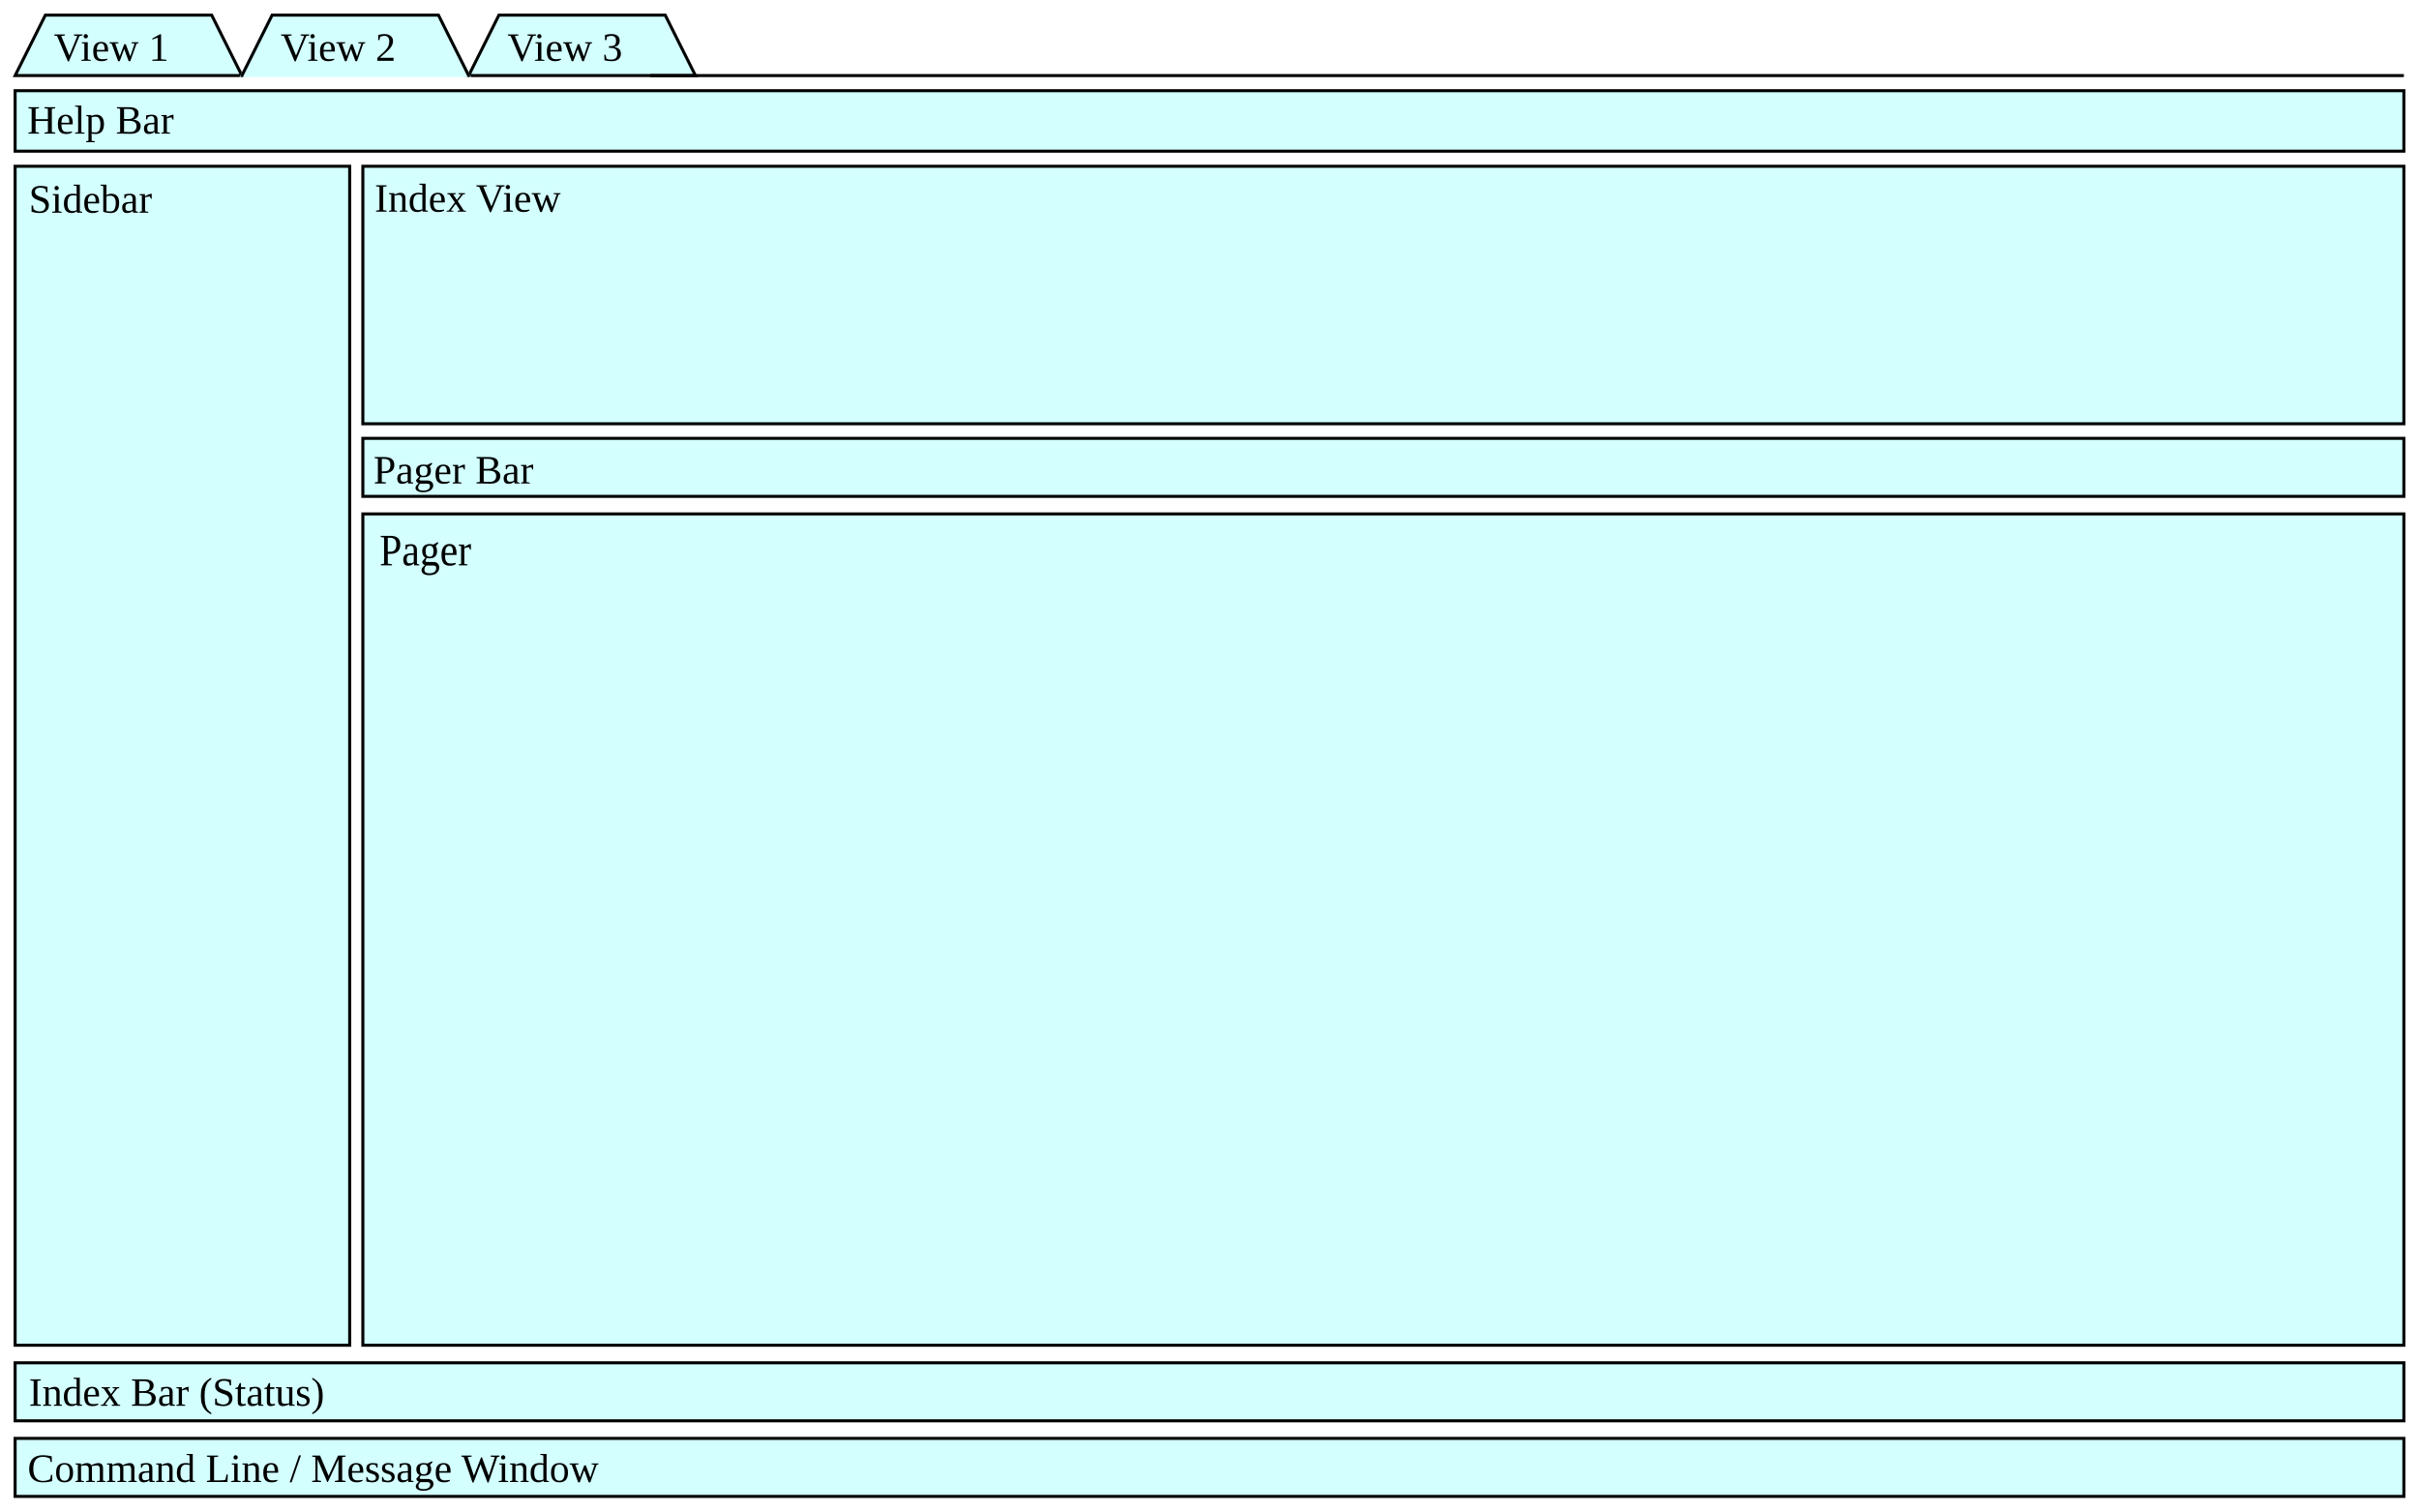
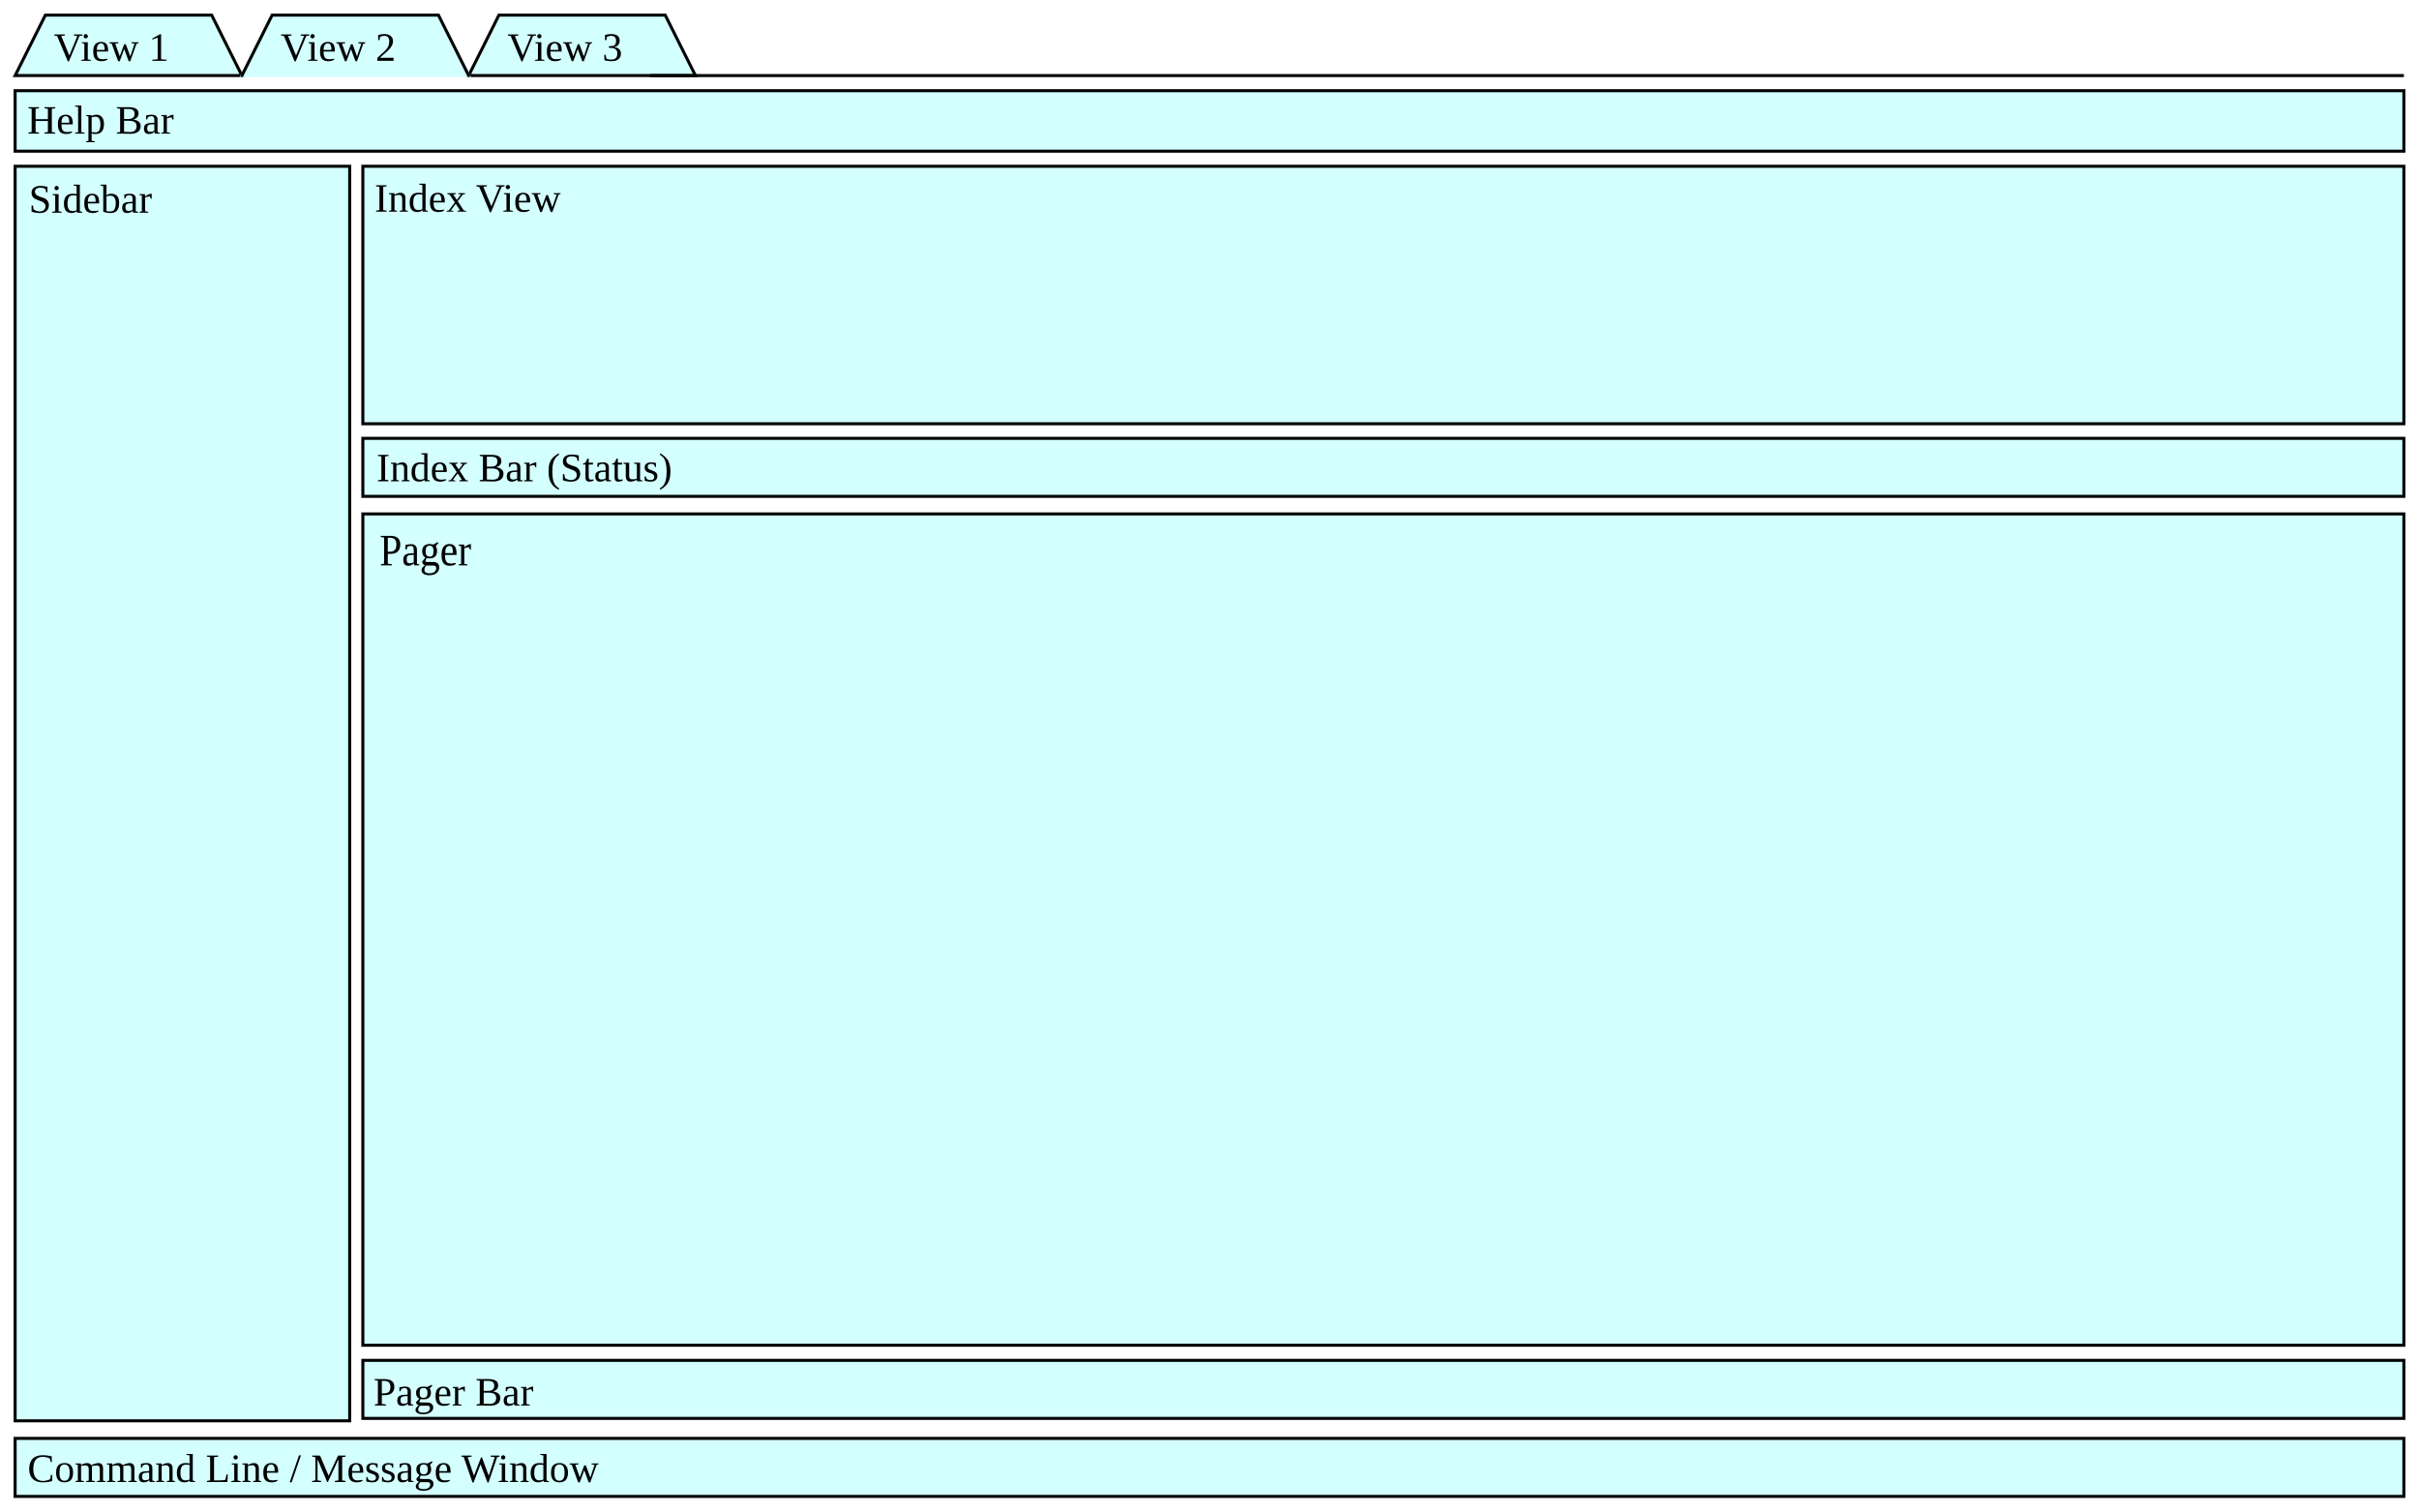
<svg xmlns="http://www.w3.org/2000/svg" width="800" height="500" viewBox="0 0 211.667 132.292" version="1.1" id="svg8">
  <defs id="defs2" />
  <g id="layer1" transform="translate(12.81663,-77.77703)">
-     <rect style="fill:#d3ffff;fill-opacity:1;stroke:#000000;stroke-width:0.265;stroke-miterlimit:4;stroke-dasharray:none;stroke-opacity:1" id="rect4533" width="29.275" height="103.187" x="-11.494" y="92.329" />
+     <rect style="fill:#d3ffff;fill-opacity:1;stroke:#000000;stroke-width:0.265;stroke-miterlimit:4;stroke-dasharray:none;stroke-opacity:1" id="rect4533" width="29.275" height="109.802" x="-11.494" y="92.329" />
    <rect style="fill:#d3ffff;fill-opacity:1;stroke:#000000;stroke-width:0.265;stroke-miterlimit:4;stroke-dasharray:none;stroke-opacity:1" id="rect4535" width="178.594" height="22.537" x="18.933" y="92.329" />
    <rect style="fill:#d3ffff;fill-opacity:1;stroke:#000000;stroke-width:0.265;stroke-miterlimit:4;stroke-dasharray:none;stroke-opacity:1" id="rect4537" width="178.594" height="72.76" x="18.933" y="122.756" />
    <rect style="fill:#d3ffff;fill-opacity:1;stroke:#000000;stroke-width:0.265;stroke-miterlimit:4;stroke-dasharray:none;stroke-opacity:1" id="rect4539" width="209.021" height="5.078" x="-11.494" y="203.668" />
    <rect style="fill:#d3ffff;fill-opacity:1;stroke:#000000;stroke-width:0.265;stroke-miterlimit:4;stroke-dasharray:none;stroke-opacity:1" id="rect4541" width="209.021" height="5.292" x="-11.494" y="85.715" />
    <text xml:space="preserve" style="font-size:3.528px;line-height:1.25;fill:#000000;fill-opacity:1;stroke:none;stroke-width:0.265;stroke-miterlimit:4;stroke-dasharray:none;stroke-opacity:1" x="-10.438" y="89.471" id="text4547">
      <tspan id="tspan4545" x="-10.438" y="89.471" style="fill:#000000;fill-opacity:1;stroke:none;stroke-width:0.265;stroke-miterlimit:4;stroke-dasharray:none;stroke-opacity:1">Help Bar</tspan>
    </text>
    <text xml:space="preserve" style="font-size:3.528px;line-height:1.25;fill:#000000;fill-opacity:1;stroke:none;stroke-width:0.265;stroke-miterlimit:4;stroke-dasharray:none;stroke-opacity:1" x="-10.291" y="96.39" id="text4551">
      <tspan id="tspan4549" x="-10.291" y="96.39" style="stroke-width:0.265">Sidebar</tspan>
    </text>
    <text xml:space="preserve" style="font-size:3.528px;line-height:1.25;fill:#000000;fill-opacity:1;stroke:none;stroke-width:0.265;stroke-miterlimit:4;stroke-dasharray:none;stroke-opacity:1" x="19.963" y="96.303" id="text4555">
      <tspan id="tspan4553" x="19.963" y="96.303" style="stroke-width:0.265">Index View</tspan>
    </text>
    <text xml:space="preserve" style="font-size:3.738px;line-height:1.25;fill:#000000;fill-opacity:1;stroke:none;stroke-width:0.265;stroke-miterlimit:4;stroke-dasharray:none;stroke-opacity:1" x="21.606" y="120.115" id="text4559" transform="scale(0.9438797,1.059457)">
      <tspan id="tspan4557" x="21.606" y="120.115" style="stroke-width:0.265">Pager</tspan>
    </text>
-     <rect style="fill:#d3ffff;fill-opacity:1;stroke:#000000;stroke-width:0.265;stroke-miterlimit:4;stroke-dasharray:none;stroke-opacity:1" id="rect4539-5" width="209.021" height="5.078" x="-11.494" y="197.053" />
-     <text xml:space="preserve" style="font-size:3.528px;line-height:1.25;fill:#000000;fill-opacity:1;stroke:none;stroke-width:0.265;stroke-miterlimit:4;stroke-dasharray:none;stroke-opacity:1" x="-10.293" y="200.814" id="text4578">
-       <tspan id="tspan4576" x="-10.293" y="200.814" style="stroke-width:0.265">Index Bar (Status)</tspan>
-     </text>
+     <g id="g625" transform="translate(1.40979e-6,-80.91181)">
+       <rect y="197.053" x="18.933" height="5.078" width="178.594" id="rect4539-5" style="fill:#d3ffff;fill-opacity:1;stroke:#000000;stroke-width:0.265;stroke-miterlimit:4;stroke-dasharray:none;stroke-opacity:1" />
+       <text id="text4578" y="200.814" x="20.134" style="font-size:3.528px;line-height:1.25;fill:#000000;fill-opacity:1;stroke:none;stroke-width:0.265;stroke-miterlimit:4;stroke-dasharray:none;stroke-opacity:1" xml:space="preserve">
+         <tspan style="stroke-width:0.265" y="200.814" x="20.134" id="tspan4576">Index Bar (Status)</tspan>
+       </text>
+     </g>
    <text xml:space="preserve" style="font-size:3.528px;line-height:1.25;fill:#000000;fill-opacity:1;stroke:none;stroke-width:0.265;stroke-miterlimit:4;stroke-dasharray:none;stroke-opacity:1" x="-10.401" y="207.485" id="text4582">
      <tspan id="tspan4580" x="-10.401" y="207.485" style="stroke-width:0.265">Command Line / Message Window</tspan>
    </text>
    <g id="g2225" transform="translate(-7.9375,11.90625)">
      <path id="rect2215" d="m -0.91,67.194 h 14.552 l 2.646,5.292 H -3.556 Z" style="fill:#d3ffff;fill-opacity:1;stroke:#000000;stroke-width:0.265;stroke-miterlimit:4;stroke-dasharray:none;stroke-dashoffset:0;stroke-opacity:1" />
      <text id="text2219" y="71.196" x="-0.176" style="font-size:3.528px;line-height:1.25;fill:#000000;fill-opacity:1;stroke:none;stroke-width:0.265;stroke-miterlimit:4;stroke-dasharray:none;stroke-dashoffset:0;stroke-opacity:1" xml:space="preserve">
        <tspan style="fill:#000000;fill-opacity:1;stroke:none;stroke-width:0.265;stroke-opacity:1" y="71.196" x="-0.176" id="tspan2217">View 1</tspan>
      </text>
    </g>
    <g id="g2305" transform="translate(-9.260417,15.875)">
      <path id="rect2215-7" d="m 40.1,63.225 h 14.552 l 2.646,5.292 h -19.844 z" style="fill:#d3ffff;fill-opacity:1;stroke:#000000;stroke-width:0.265;stroke-miterlimit:4;stroke-dasharray:none;stroke-dashoffset:0;stroke-opacity:1" />
      <text id="text2219-8" y="67.227" x="40.835" style="font-size:3.528px;line-height:1.25;fill:#000000;fill-opacity:1;stroke:none;stroke-width:0.265;stroke-miterlimit:4;stroke-dasharray:none;stroke-dashoffset:0;stroke-opacity:1" xml:space="preserve">
        <tspan style="fill:#000000;fill-opacity:1;stroke:none;stroke-width:0.265;stroke-opacity:1" y="67.227" x="40.835" id="tspan2217-4">View 3</tspan>
      </text>
    </g>
    <g id="g2281">
      <flowRoot style="line-height:1.25;fill:#000000;stroke:#000000;stroke-opacity:1;stroke-width:1;stroke-miterlimit:4;stroke-dasharray:none;fill-opacity:1;font-size:13.333px;stroke-dashoffset:0" id="flowRoot2269" xml:space="preserve">
        <flowRegion id="flowRegion2271">
          <rect y="-85" x="100" height="40" width="90" id="rect2273" />
        </flowRegion>
        <flowPara id="flowPara2275" />
      </flowRoot>
    </g>
    <g id="g2295">
      <flowRoot style="line-height:1.25;fill:#000000;stroke:#000000;stroke-opacity:1;stroke-width:1;stroke-miterlimit:4;stroke-dasharray:none;fill-opacity:1;font-size:13.333px;stroke-dashoffset:0" id="flowRoot2283" xml:space="preserve">
        <flowRegion id="flowRegion2285">
          <rect y="-60" x="185" height="35" width="85" id="rect2287" />
        </flowRegion>
        <flowPara id="flowPara2289" />
      </flowRoot>
    </g>
    <path style="fill:none;stroke:#000000;stroke-width:0.265px;stroke-linecap:butt;stroke-linejoin:miter;stroke-opacity:1" d="M 44.069,84.392 H 197.527 v 0" id="path2307" />
    <g id="g866" transform="translate(1.322917)">
      <path id="rect2215-3" d="M 9.673,79.1 H 24.225 l 2.646,5.292 H 7.027 Z" style="fill:#d3ffff;fill-opacity:1;stroke:#d3ffff;stroke-width:0.265;stroke-miterlimit:4;stroke-dasharray:none;stroke-dashoffset:0;stroke-opacity:1" />
      <text id="text2219-1" y="83.102" x="10.408" style="font-size:3.528px;line-height:1.25;fill:#000000;fill-opacity:1;stroke:none;stroke-width:0.265;stroke-miterlimit:4;stroke-dasharray:none;stroke-dashoffset:0;stroke-opacity:1" xml:space="preserve">
        <tspan style="fill:#000000;fill-opacity:1;stroke:none;stroke-width:0.265;stroke-opacity:1" y="83.102" x="10.408" id="tspan2217-9">View 2</tspan>
      </text>
      <path id="path883" d="M 7.027,84.392 9.673,79.1 H 24.225 l 2.646,5.292" style="fill:none;stroke:#000000;stroke-width:0.265;stroke-linecap:round;stroke-linejoin:miter;stroke-miterlimit:4;stroke-dasharray:none;stroke-opacity:1" />
    </g>
-     <rect style="fill:#d3ffff;fill-opacity:1;stroke:#000000;stroke-width:0.265;stroke-miterlimit:4;stroke-dasharray:none;stroke-opacity:1" id="rect4539-5-2" width="178.594" height="5.078" x="18.933" y="116.142" />
-     <text xml:space="preserve" style="font-size:3.528px;line-height:1.25;fill:#000000;fill-opacity:1;stroke:none;stroke-width:0.265;stroke-miterlimit:4;stroke-dasharray:none;stroke-opacity:1" x="19.859" y="120.095" id="text4559-9">
-       <tspan id="tspan4557-1" x="19.859" y="120.095" style="stroke-width:0.265">Pager Bar</tspan>
-     </text>
+     <g id="g630" transform="translate(-4.975586e-7,80.69792)">
+       <rect y="116.142" x="18.933" height="5.078" width="178.594" id="rect4539-5-2" style="fill:#d3ffff;fill-opacity:1;stroke:#000000;stroke-width:0.265;stroke-miterlimit:4;stroke-dasharray:none;stroke-opacity:1" />
+       <text id="text4559-9" y="120.095" x="19.859" style="font-size:3.528px;line-height:1.25;fill:#000000;fill-opacity:1;stroke:none;stroke-width:0.265;stroke-miterlimit:4;stroke-dasharray:none;stroke-opacity:1" xml:space="preserve">
+         <tspan style="stroke-width:0.265" y="120.095" x="19.859" id="tspan4557-1">Pager Bar</tspan>
+       </text>
+     </g>
  </g>
</svg>
